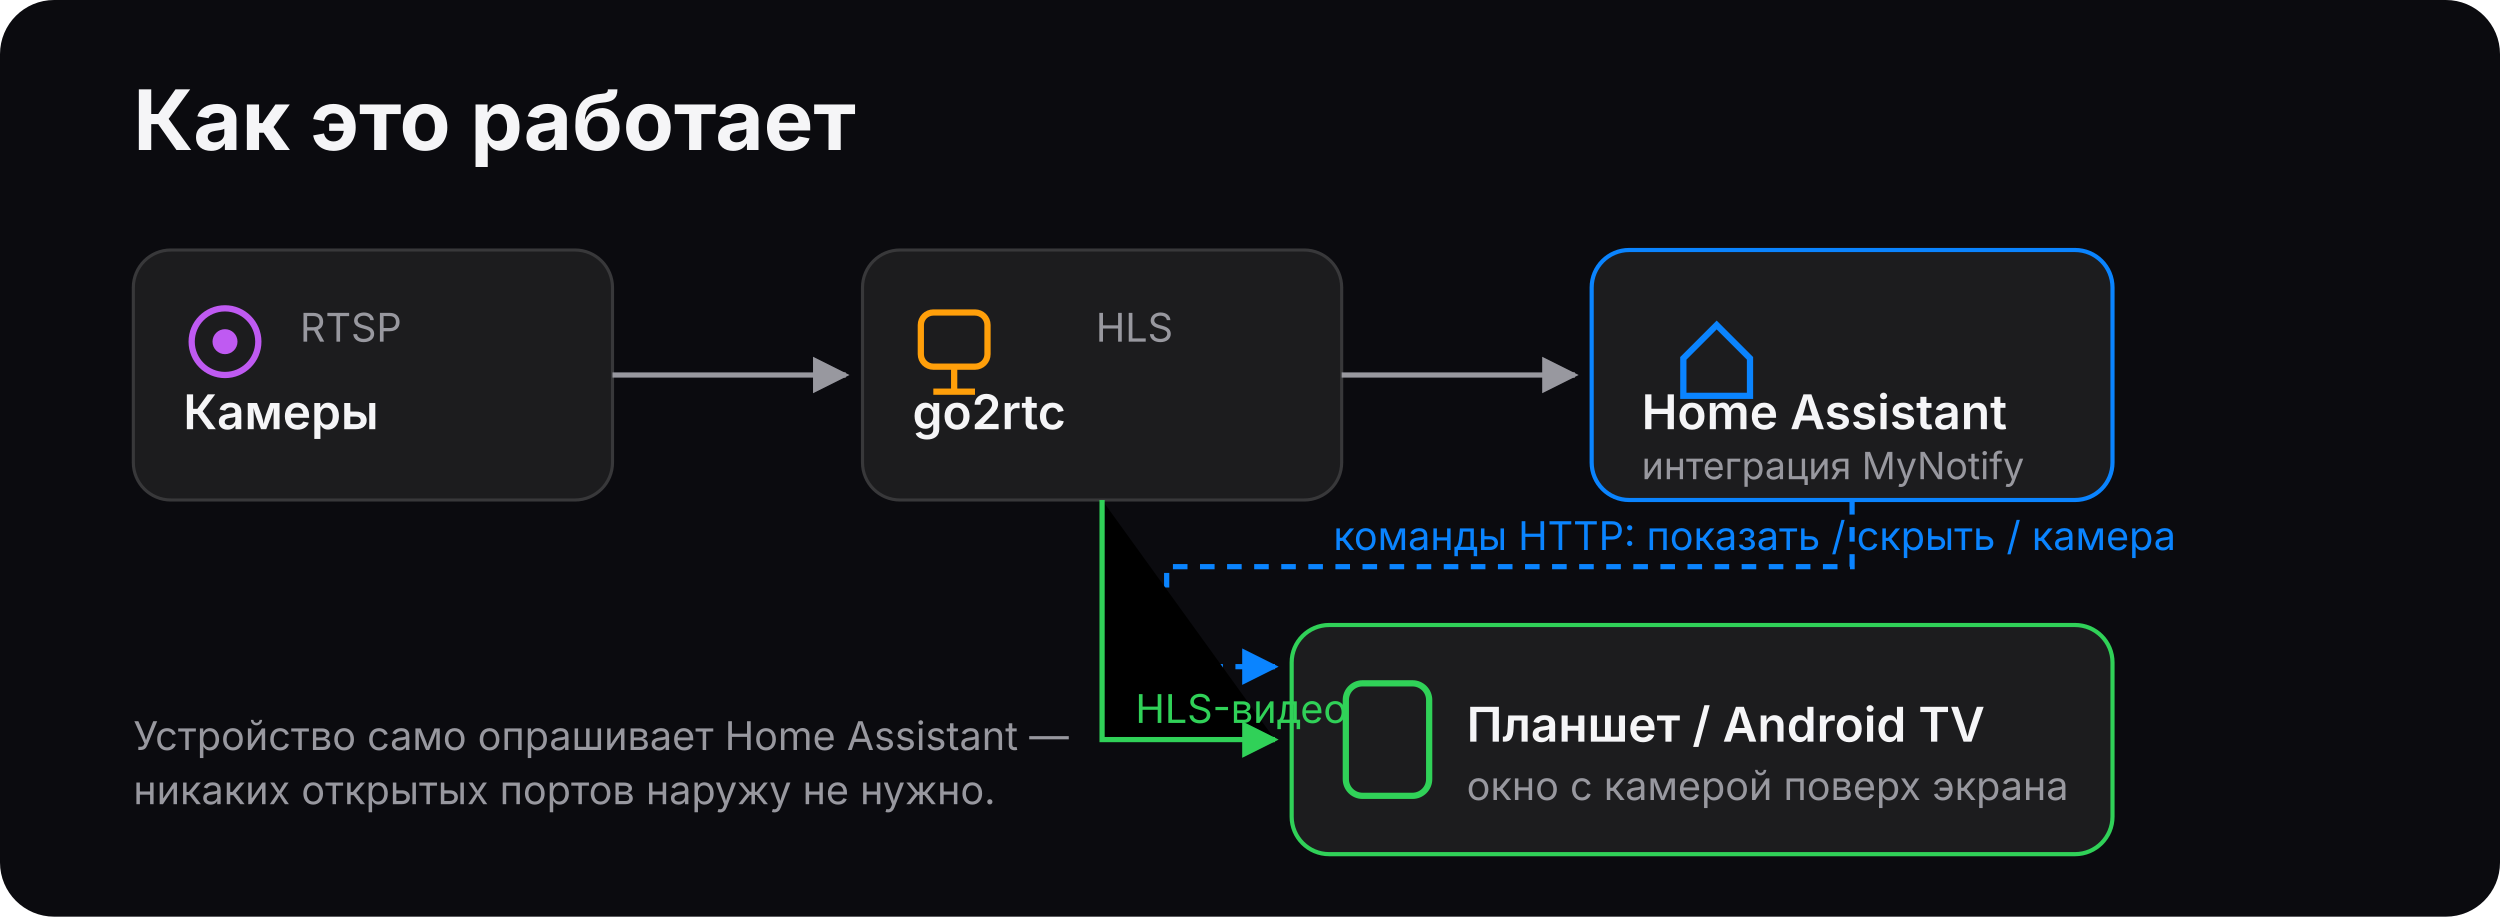
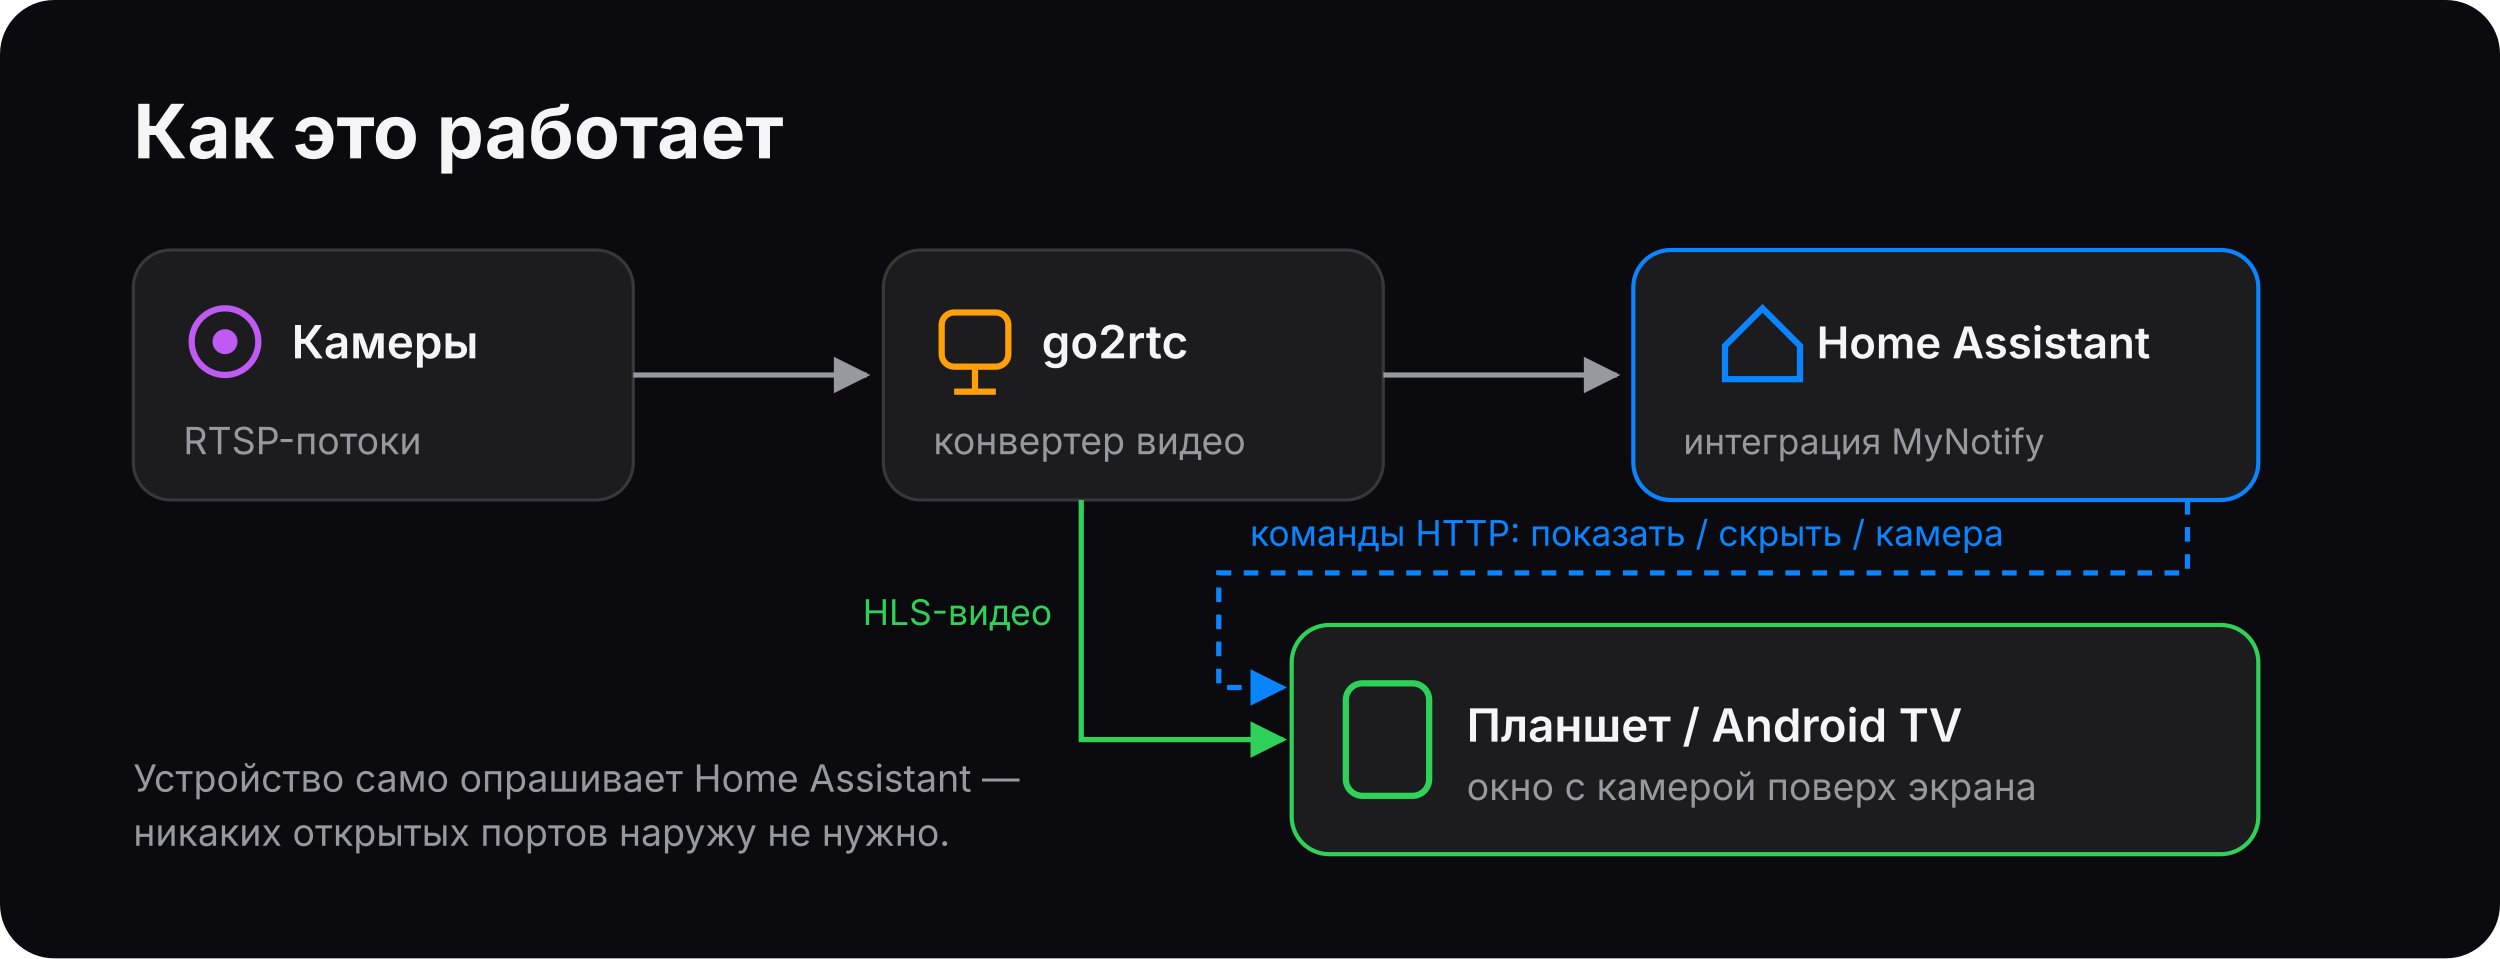
- <svg xmlns="http://www.w3.org/2000/svg" width="1200" height="440" viewBox="0 0 1200 440" role="img" aria-labelledby="t d">
-   <rect width="1200" height="440" rx="26" fill="#0B0B0F" />
+ <svg xmlns="http://www.w3.org/2000/svg" width="1200" height="460" viewBox="0 0 1200 460" role="img" aria-labelledby="t d">
+   <rect width="1200" height="460" rx="26" fill="#0B0B0F" />
  <defs>
    <marker id="arr" viewBox="0 0 10 10" refX="9" refY="5" markerWidth="7" markerHeight="7" orient="auto-start-reverse">
      <path d="M0 0 L10 5 L0 10 z" fill="#98989F" />
    </marker>
    <marker id="arrb" viewBox="0 0 10 10" refX="9" refY="5" markerWidth="7" markerHeight="7" orient="auto-start-reverse">
      <path d="M0 0 L10 5 L0 10 z" fill="#0A84FF" />
    </marker>
    <marker id="arrg" viewBox="0 0 10 10" refX="9" refY="5" markerWidth="7" markerHeight="7" orient="auto-start-reverse">
      <path d="M0 0 L10 5 L0 10 z" fill="#30D158" />
    </marker>
  </defs>
-   <text x="64" y="72" font-family="-apple-system, BlinkMacSystemFont, 'Segoe UI', sans-serif" font-size="40" font-weight="700" fill="#F5F5F7">Как это работает</text>
+   <text x="64" y="76" font-family="-apple-system, BlinkMacSystemFont, 'Segoe UI', sans-serif" font-size="36" font-weight="700" fill="#F5F5F7">Как это работает</text>
  <g font-family="-apple-system, BlinkMacSystemFont, 'Segoe UI', sans-serif">
    <g transform="translate(64 120)">
-       <rect width="230" height="120" rx="18" fill="#1C1C1E" stroke="#38383A" stroke-width="1.5" />
+       <rect width="240" height="120" rx="18" fill="#1C1C1E" stroke="#38383A" stroke-width="1.5" />
      <circle cx="44" cy="44" r="16" fill="none" stroke="#BF5AF2" stroke-width="3" />
      <circle cx="44" cy="44" r="6" fill="#BF5AF2" />
-       <text x="24" y="86" font-size="23" font-weight="600" fill="#F5F5F7">Камеры</text>
-       <text x="80" y="44" font-size="19" fill="#98989F">RTSP</text>
+       <text x="76" y="52" font-size="22" font-weight="600" fill="#F5F5F7">Камеры</text>
+       <text x="24" y="98" font-size="18" fill="#98989F">RTSP-потоки</text>
    </g>
-     <g transform="translate(414 120)">
-       <rect width="230" height="120" rx="18" fill="#1C1C1E" stroke="#38383A" stroke-width="1.5" />
+     <g transform="translate(424 120)">
+       <rect width="240" height="120" rx="18" fill="#1C1C1E" stroke="#38383A" stroke-width="1.5" />
      <rect x="28" y="30" width="32" height="26" rx="6" fill="none" stroke="#FF9F0A" stroke-width="3" />
      <path d="M44 56 v12 M34 68 h20" stroke="#FF9F0A" stroke-width="3" />
-       <text x="24" y="86" font-size="23" font-weight="600" fill="#F5F5F7">go2rtc</text>
-       <text x="112" y="44" font-size="19" fill="#98989F">HLS</text>
+       <text x="76" y="52" font-size="22" font-weight="600" fill="#F5F5F7">go2rtc</text>
+       <text x="24" y="98" font-size="18" fill="#98989F">конвертер видео</text>
    </g>
-     <g transform="translate(764 120)">
-       <rect width="250" height="120" rx="18" fill="#1C1C1E" stroke="#0A84FF" stroke-width="2" />
-       <path d="M44 52 l16 -16 16 16 v18 h-32 z" fill="none" stroke="#0A84FF" stroke-width="3" />
-       <text x="24" y="86" font-size="23" font-weight="600" fill="#F5F5F7">Home Assistant</text>
-       <text x="24" y="110" font-size="18" fill="#98989F">интеграция MyNotify</text>
+     <g transform="translate(784 120)">
+       <rect width="300" height="120" rx="18" fill="#1C1C1E" stroke="#0A84FF" stroke-width="2" />
+       <path d="M44 46 l18 -18 18 18 v16 h-36 z" fill="none" stroke="#0A84FF" stroke-width="3" />
+       <text x="88" y="52" font-size="21" font-weight="600" fill="#F5F5F7">Home Assistant</text>
+       <text x="24" y="98" font-size="17" fill="#98989F">интеграция MyNotify</text>
    </g>
    <g transform="translate(620 300)">
-       <rect width="394" height="110" rx="18" fill="#1C1C1E" stroke="#30D158" stroke-width="2" />
+       <rect width="464" height="110" rx="18" fill="#1C1C1E" stroke="#30D158" stroke-width="2" />
      <rect x="26" y="28" width="40" height="54" rx="8" fill="none" stroke="#30D158" stroke-width="3" />
-       <text x="84" y="56" font-size="23" font-weight="600" fill="#F5F5F7">Планшет / Android TV</text>
-       <text x="84" y="84" font-size="19" fill="#98989F">окно с камерой поверх экрана</text>
+       <text x="84" y="56" font-size="22" font-weight="600" fill="#F5F5F7">Планшет / Android TV</text>
+       <text x="84" y="84" font-size="18" fill="#98989F">окно с камерой поверх экрана</text>
    </g>
-     <path d="M294 180 H406" stroke="#98989F" stroke-width="2.5" marker-end="url(#arr)" />
-     <path d="M644 180 H756" stroke="#98989F" stroke-width="2.5" marker-end="url(#arr)" />
-     <path d="M889 240 V272 H560 V320 H612" stroke="#0A84FF" stroke-width="2.5" stroke-dasharray="7 6" fill="none" marker-end="url(#arrb)" />
-     <text x="640" y="264" font-size="19" fill="#0A84FF">команды HTTP: показать / скрыть / камера</text>
-     <path d="M529 240 V355 H612" stroke="#30D158" stroke-width="2.5" marker-end="url(#arrg)" />
-     <text x="545" y="347" font-size="19" fill="#30D158">HLS-видео</text>
-     <text x="64" y="360" font-size="19" fill="#98989F">Устройство само опрашивает Home Assistant —</text>
-     <text x="64" y="386" font-size="19" fill="#98989F">никаких открытых портов наружу не нужно.</text>
+     <path d="M304 180 H416" stroke="#98989F" stroke-width="2.5" marker-end="url(#arr)" />
+     <path d="M664 180 H776" stroke="#98989F" stroke-width="2.5" marker-end="url(#arr)" />
+     <path d="M1050 240 V275 H585 V330 H616" stroke="#0A84FF" stroke-width="2.5" stroke-dasharray="7 6" fill="none" marker-end="url(#arrb)" />
+     <text x="600" y="262" font-size="17" fill="#0A84FF">команды HTTP: показать / скрыть / камера</text>
+     <path d="M519 240 V355 H616" stroke="#30D158" stroke-width="2.5" fill="none" marker-end="url(#arrg)" />
+     <text x="505" y="300" font-size="17" text-anchor="end" fill="#30D158">HLS-видео</text>
+     <text x="64" y="380" font-size="18" fill="#98989F">Устройство само опрашивает Home Assistant —</text>
+     <text x="64" y="406" font-size="18" fill="#98989F">никаких открытых портов наружу не нужно.</text>
  </g>
</svg>
